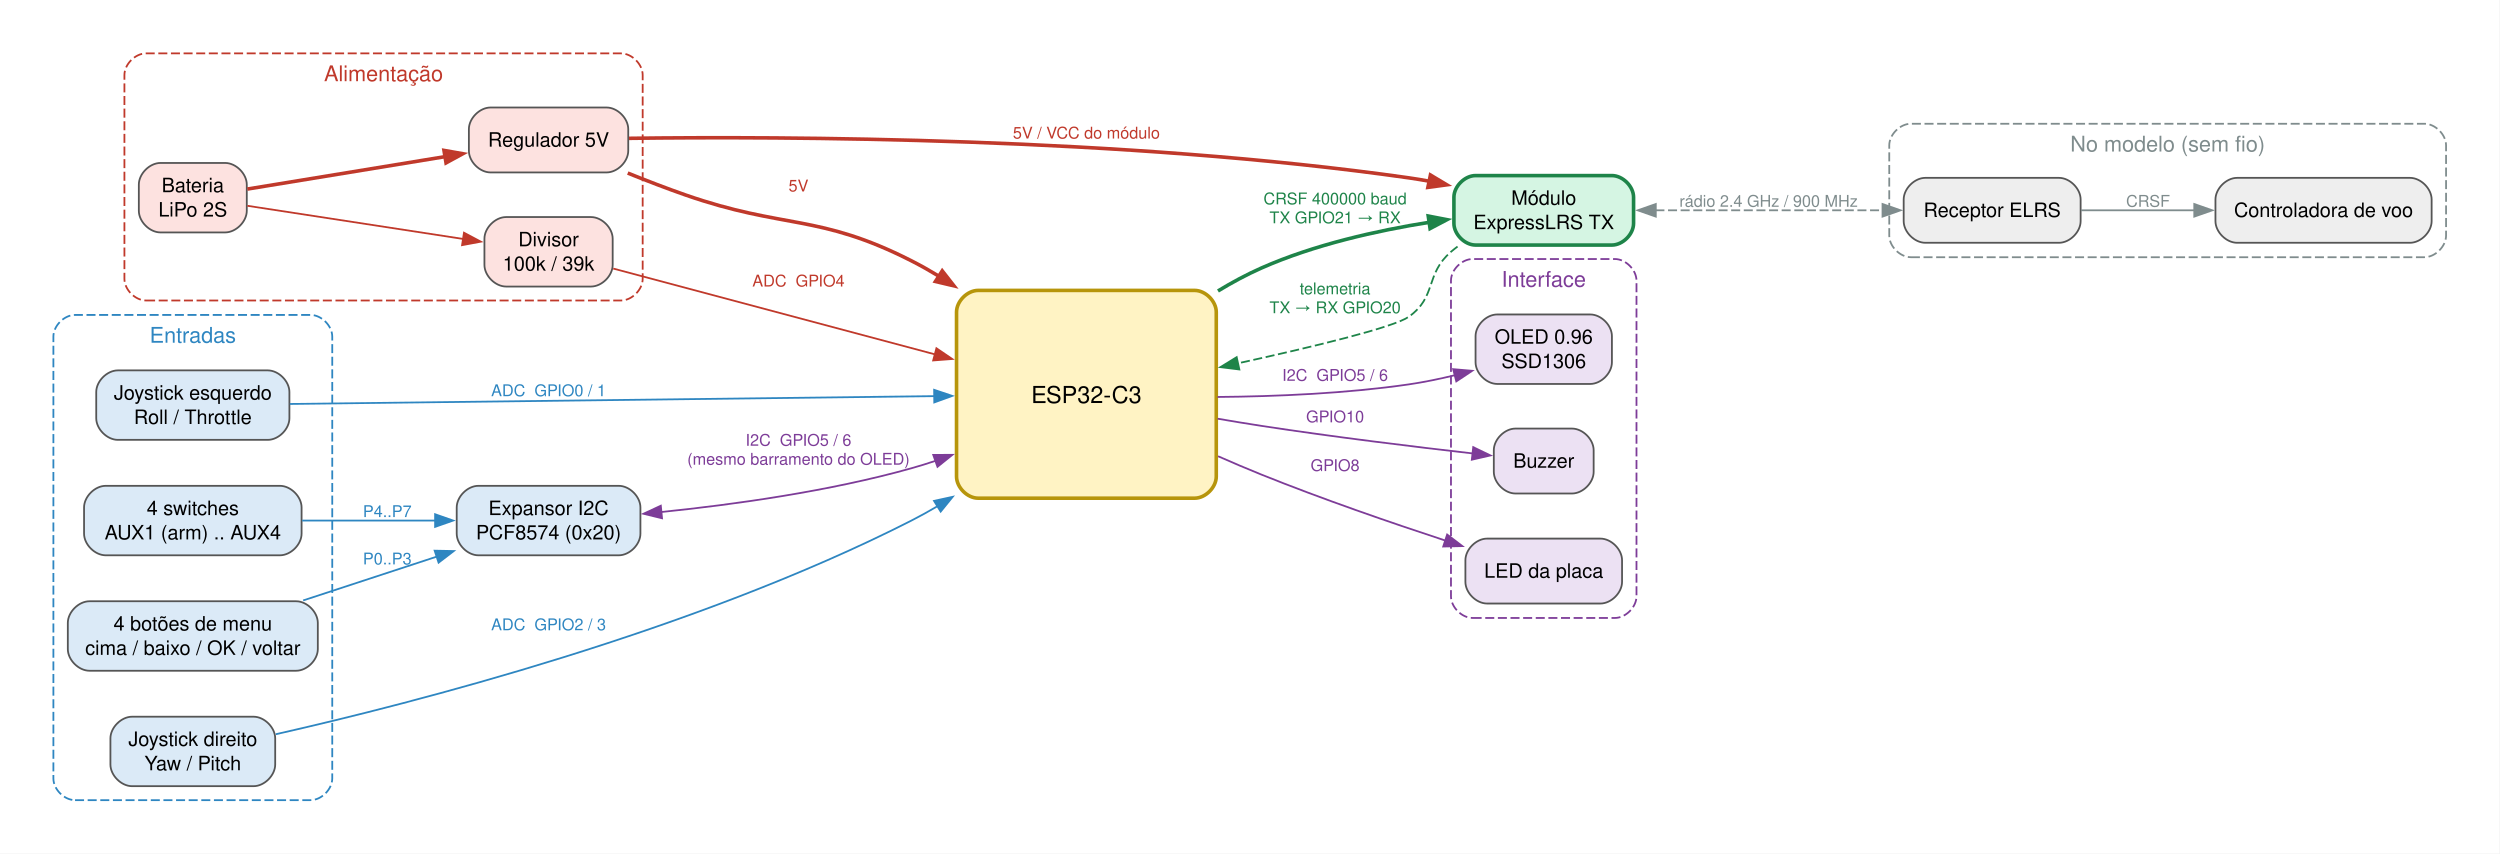
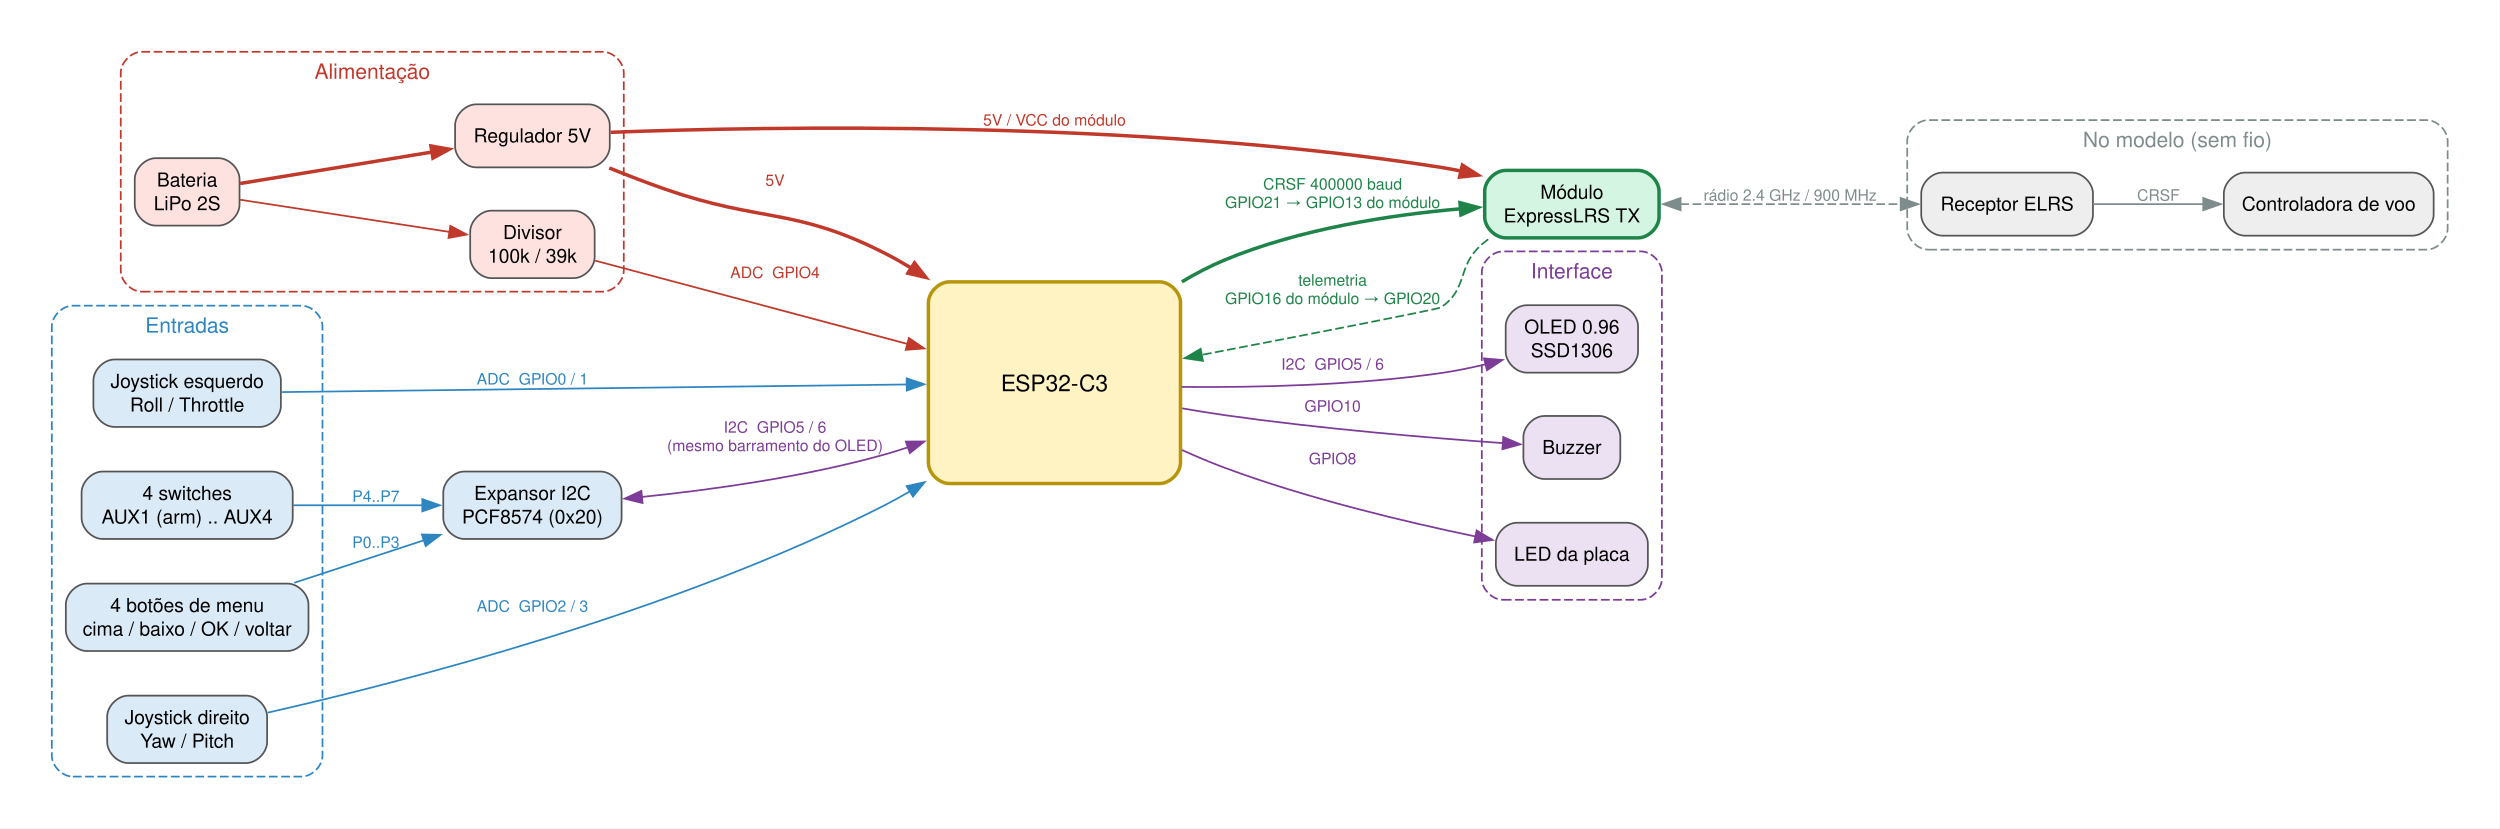
- <svg xmlns="http://www.w3.org/2000/svg" width="1386pt" height="473pt" viewBox="0.00 0.00 1386.00 473.00">
+ <svg xmlns="http://www.w3.org/2000/svg" width="1428pt" height="473pt" viewBox="0.00 0.00 1428.00 473.00">
  <g id="graph0" class="graph" transform="scale(1 1) rotate(0) translate(21.6 451.6)">
-     <polygon fill="white" stroke="none" points="-21.6,21.6 -21.6,-451.6 1364.1,-451.6 1364.1,21.6 -21.6,21.6" />
+     <polygon fill="white" stroke="none" points="-21.6,21.6 -21.6,-451.6 1406.1,-451.6 1406.1,21.6 -21.6,21.6" />
    <g id="clust1" class="cluster">
      <path fill="white" stroke="#c0392b" stroke-dasharray="5,2" d="M59.38,-285C59.38,-285 322.7,-285 322.7,-285 328.7,-285 334.7,-291 334.7,-297 334.7,-297 334.7,-410 334.7,-410 334.7,-416 328.7,-422 322.7,-422 322.7,-422 59.38,-422 59.38,-422 53.38,-422 47.38,-416 47.38,-410 47.38,-410 47.38,-297 47.38,-297 47.38,-291 53.38,-285 59.38,-285" />
      <text xml:space="preserve" text-anchor="middle" x="191.04" y="-406.6" font-family="Helvetica,sans-Serif" font-size="12.00" fill="#c0392b">Alimentação</text>
    </g>
    <g id="clust2" class="cluster">
      <path fill="white" stroke="#2e86c1" stroke-dasharray="5,2" d="M20,-8C20,-8 150.6,-8 150.6,-8 156.6,-8 162.6,-14 162.6,-20 162.6,-20 162.6,-265 162.6,-265 162.6,-271 156.6,-277 150.6,-277 150.6,-277 20,-277 20,-277 14,-277 8,-271 8,-265 8,-265 8,-20 8,-20 8,-14 14,-8 20,-8" />
      <text xml:space="preserve" text-anchor="middle" x="85.3" y="-261.6" font-family="Helvetica,sans-Serif" font-size="12.00" fill="#2e86c1">Entradas</text>
    </g>
    <g id="clust3" class="cluster">
-       <path fill="white" stroke="#7d3c98" stroke-dasharray="5,2" d="M794.82,-109C794.82,-109 873.67,-109 873.67,-109 879.67,-109 885.67,-115 885.67,-121 885.67,-121 885.67,-296 885.67,-296 885.67,-302 879.67,-308 873.67,-308 873.67,-308 794.82,-308 794.82,-308 788.82,-308 782.82,-302 782.82,-296 782.82,-296 782.82,-121 782.82,-121 782.82,-115 788.82,-109 794.82,-109" />
-       <text xml:space="preserve" text-anchor="middle" x="834.25" y="-292.6" font-family="Helvetica,sans-Serif" font-size="12.00" fill="#7d3c98">Interface</text>
+       <path fill="white" stroke="#7d3c98" stroke-dasharray="5,2" d="M836.82,-109C836.82,-109 915.67,-109 915.67,-109 921.67,-109 927.67,-115 927.67,-121 927.67,-121 927.67,-296 927.67,-296 927.67,-302 921.67,-308 915.67,-308 915.67,-308 836.82,-308 836.82,-308 830.82,-308 824.82,-302 824.82,-296 824.82,-296 824.82,-121 824.82,-121 824.82,-115 830.82,-109 836.82,-109" />
+       <text xml:space="preserve" text-anchor="middle" x="876.25" y="-292.6" font-family="Helvetica,sans-Serif" font-size="12.00" fill="#7d3c98">Interface</text>
    </g>
    <g id="clust4" class="cluster">
-       <path fill="white" stroke="#7f8c8d" stroke-dasharray="5,2" d="M1037.8,-309C1037.8,-309 1322.5,-309 1322.5,-309 1328.5,-309 1334.5,-315 1334.5,-321 1334.5,-321 1334.5,-371 1334.5,-371 1334.5,-377 1328.5,-383 1322.5,-383 1322.5,-383 1037.8,-383 1037.8,-383 1031.8,-383 1025.8,-377 1025.8,-371 1025.8,-371 1025.8,-321 1025.8,-321 1025.8,-315 1031.8,-309 1037.8,-309" />
-       <text xml:space="preserve" text-anchor="middle" x="1180.15" y="-367.6" font-family="Helvetica,sans-Serif" font-size="12.00" fill="#7f8c8d">No modelo (sem fio)</text>
+       <path fill="white" stroke="#7f8c8d" stroke-dasharray="5,2" d="M1079.8,-309C1079.8,-309 1364.5,-309 1364.5,-309 1370.5,-309 1376.5,-315 1376.5,-321 1376.5,-321 1376.5,-371 1376.5,-371 1376.5,-377 1370.5,-383 1364.5,-383 1364.5,-383 1079.8,-383 1079.8,-383 1073.8,-383 1067.8,-377 1067.8,-371 1067.8,-371 1067.8,-321 1067.8,-321 1067.8,-315 1073.8,-309 1079.8,-309" />
+       <text xml:space="preserve" text-anchor="middle" x="1222.15" y="-367.6" font-family="Helvetica,sans-Serif" font-size="12.00" fill="#7f8c8d">No modelo (sem fio)</text>
    </g>
    <g id="node1" class="node">
      <path fill="#fde2e0" stroke="#555555" d="M103.22,-361.26C103.22,-361.26 67.37,-361.26 67.37,-361.26 61.37,-361.26 55.37,-355.26 55.37,-349.26 55.37,-349.26 55.37,-334.74 55.37,-334.74 55.37,-328.74 61.37,-322.74 67.37,-322.74 67.37,-322.74 103.22,-322.74 103.22,-322.74 109.22,-322.74 115.22,-328.74 115.22,-334.74 115.22,-334.74 115.22,-349.26 115.22,-349.26 115.22,-355.26 109.22,-361.26 103.22,-361.26" />
      <text xml:space="preserve" text-anchor="middle" x="85.3" y="-345.05" font-family="Helvetica,sans-Serif" font-size="11.00">Bateria</text>
      <text xml:space="preserve" text-anchor="middle" x="85.3" y="-331.55" font-family="Helvetica,sans-Serif" font-size="11.00">LiPo 2S</text>
    </g>
    <g id="node2" class="node">
      <path fill="#fde2e0" stroke="#555555" d="M314.7,-392C314.7,-392 250.35,-392 250.35,-392 244.35,-392 238.35,-386 238.35,-380 238.35,-380 238.35,-368 238.35,-368 238.35,-362 244.35,-356 250.35,-356 250.35,-356 314.7,-356 314.7,-356 320.7,-356 326.7,-362 326.7,-368 326.7,-368 326.7,-380 326.7,-380 326.7,-386 320.7,-392 314.7,-392" />
      <text xml:space="preserve" text-anchor="middle" x="282.52" y="-370.3" font-family="Helvetica,sans-Serif" font-size="11.00">Regulador 5V</text>
    </g>
    <g id="edge1" class="edge">
      <path fill="none" stroke="#c0392b" stroke-width="2" d="M115.53,-346.79C144.42,-351.53 189.38,-358.9 225.23,-364.77" />
      <polygon fill="#c0392b" stroke="#c0392b" stroke-width="2" points="224.55,-368.21 234.99,-366.37 225.68,-361.3 224.55,-368.21" />
    </g>
    <g id="node3" class="node">
      <path fill="#fde2e0" stroke="#555555" d="M306.07,-331.26C306.07,-331.26 258.97,-331.26 258.97,-331.26 252.97,-331.26 246.97,-325.26 246.97,-319.26 246.97,-319.26 246.97,-304.74 246.97,-304.74 246.97,-298.74 252.97,-292.74 258.97,-292.74 258.97,-292.74 306.07,-292.74 306.07,-292.74 312.07,-292.74 318.07,-298.74 318.07,-304.74 318.07,-304.74 318.07,-319.26 318.07,-319.26 318.07,-325.26 312.07,-331.26 306.07,-331.26" />
      <text xml:space="preserve" text-anchor="middle" x="282.52" y="-315.05" font-family="Helvetica,sans-Serif" font-size="11.00">Divisor</text>
      <text xml:space="preserve" text-anchor="middle" x="282.52" y="-301.55" font-family="Helvetica,sans-Serif" font-size="11.00">100k / 39k</text>
    </g>
    <g id="edge4" class="edge">
      <path fill="none" stroke="#c0392b" d="M115.53,-337.51C147.24,-332.64 198.31,-324.79 235.44,-319.08" />
      <polygon fill="#c0392b" stroke="#c0392b" points="235.63,-322.59 244.98,-317.62 234.57,-315.68 235.63,-322.59" />
    </g>
    <g id="node8" class="node">
      <path fill="#fff3c4" stroke="#b7950b" stroke-width="2" d="M640.7,-290.6C640.7,-290.6 520.7,-290.6 520.7,-290.6 514.7,-290.6 508.7,-284.6 508.7,-278.6 508.7,-278.6 508.7,-187.4 508.7,-187.4 508.7,-181.4 514.7,-175.4 520.7,-175.4 520.7,-175.4 640.7,-175.4 640.7,-175.4 646.7,-175.4 652.7,-181.4 652.7,-187.4 652.7,-187.4 652.7,-278.6 652.7,-278.6 652.7,-284.6 646.7,-290.6 640.7,-290.6" />
      <text xml:space="preserve" text-anchor="middle" x="580.7" y="-228.15" font-family="Helvetica,sans-Serif" font-size="13.00">ESP32-C3</text>
    </g>
    <g id="edge2" class="edge">
      <path fill="none" stroke="#c0392b" stroke-width="2" d="M326.42,-355.65C336.83,-351.45 347.97,-347.15 358.45,-343.5 413.21,-324.43 432.01,-333.27 483.7,-307 488.8,-304.41 493.89,-301.54 498.93,-298.47" />
      <polygon fill="#c0392b" stroke="#c0392b" stroke-width="2" points="500.77,-301.45 507.3,-293.11 496.99,-295.55 500.77,-301.45" />
      <text xml:space="preserve" text-anchor="middle" x="421.07" y="-345.45" font-family="Helvetica,sans-Serif" font-size="9.00" fill="#c0392b">5V</text>
    </g>
    <g id="node12" class="node">
-       <path fill="#d5f5e3" stroke="#1e8449" stroke-width="2" d="M872.05,-354.26C872.05,-354.26 796.45,-354.26 796.45,-354.26 790.45,-354.26 784.45,-348.26 784.45,-342.26 784.45,-342.26 784.45,-327.74 784.45,-327.74 784.45,-321.74 790.45,-315.74 796.45,-315.74 796.45,-315.74 872.05,-315.74 872.05,-315.74 878.05,-315.74 884.05,-321.74 884.05,-327.74 884.05,-327.74 884.05,-342.26 884.05,-342.26 884.05,-348.26 878.05,-354.26 872.05,-354.26" />
-       <text xml:space="preserve" text-anchor="middle" x="834.25" y="-338.05" font-family="Helvetica,sans-Serif" font-size="11.00">Módulo</text>
-       <text xml:space="preserve" text-anchor="middle" x="834.25" y="-324.55" font-family="Helvetica,sans-Serif" font-size="11.00">ExpressLRS TX</text>
+       <path fill="#d5f5e3" stroke="#1e8449" stroke-width="2" d="M914.05,-354.26C914.05,-354.26 838.45,-354.26 838.45,-354.26 832.45,-354.26 826.45,-348.26 826.45,-342.26 826.45,-342.26 826.45,-327.74 826.45,-327.74 826.45,-321.74 832.45,-315.74 838.45,-315.74 838.45,-315.74 914.05,-315.74 914.05,-315.74 920.05,-315.74 926.05,-321.74 926.05,-327.74 926.05,-327.74 926.05,-342.26 926.05,-342.26 926.05,-348.26 920.05,-354.26 914.05,-354.26" />
+       <text xml:space="preserve" text-anchor="middle" x="876.25" y="-338.05" font-family="Helvetica,sans-Serif" font-size="11.00">Módulo</text>
+       <text xml:space="preserve" text-anchor="middle" x="876.25" y="-324.55" font-family="Helvetica,sans-Serif" font-size="11.00">ExpressLRS TX</text>
    </g>
    <g id="edge3" class="edge">
-       <path fill="none" stroke="#c0392b" stroke-width="2" d="M327.1,-374.91C411.17,-376.03 601.43,-375.54 759.45,-353 763.24,-352.46 767.13,-351.81 771.03,-351.08" />
-       <polygon fill="#c0392b" stroke="#c0392b" stroke-width="2" points="771.43,-354.57 780.52,-349.14 770.02,-347.72 771.43,-354.57" />
-       <text xml:space="preserve" text-anchor="middle" x="580.7" y="-374.79" font-family="Helvetica,sans-Serif" font-size="9.00" fill="#c0392b">5V / VCC do módulo</text>
+       <path fill="none" stroke="#c0392b" stroke-width="2" d="M327.17,-376.02C416.73,-379.4 627.47,-383.36 801.45,-356 805.27,-355.4 809.18,-354.66 813.1,-353.83" />
+       <polygon fill="#c0392b" stroke="#c0392b" stroke-width="2" points="813.72,-357.28 822.65,-351.59 812.11,-350.47 813.72,-357.28" />
+       <text xml:space="preserve" text-anchor="middle" x="580.7" y="-379.88" font-family="Helvetica,sans-Serif" font-size="9.00" fill="#c0392b">5V / VCC do módulo</text>
    </g>
    <g id="edge5" class="edge">
      <path fill="none" stroke="#c0392b" d="M318.37,-302.71C361.99,-291.07 438.12,-270.76 497,-255.06" />
      <polygon fill="#c0392b" stroke="#c0392b" points="497.55,-258.53 506.31,-252.57 495.75,-251.77 497.55,-258.53" />
      <text xml:space="preserve" text-anchor="middle" x="421.07" y="-292.76" font-family="Helvetica,sans-Serif" font-size="9.00" fill="#c0392b">ADC  GPIO4</text>
    </g>
    <g id="node4" class="node">
      <path fill="#dbeaf7" stroke="#555555" d="M126.85,-246.26C126.85,-246.26 43.75,-246.26 43.75,-246.26 37.75,-246.26 31.75,-240.26 31.75,-234.26 31.75,-234.26 31.75,-219.74 31.75,-219.74 31.75,-213.74 37.75,-207.74 43.75,-207.74 43.75,-207.74 126.85,-207.74 126.85,-207.74 132.85,-207.74 138.85,-213.74 138.85,-219.74 138.85,-219.74 138.85,-234.26 138.85,-234.26 138.85,-240.26 132.85,-246.26 126.85,-246.26" />
      <text xml:space="preserve" text-anchor="middle" x="85.3" y="-230.05" font-family="Helvetica,sans-Serif" font-size="11.00">Joystick esquerdo</text>
      <text xml:space="preserve" text-anchor="middle" x="85.3" y="-216.55" font-family="Helvetica,sans-Serif" font-size="11.00">Roll / Throttle</text>
    </g>
    <g id="edge6" class="edge">
      <path fill="none" stroke="#2e86c1" d="M139.1,-227.64C224.68,-228.68 394.35,-230.75 496.35,-231.99" />
      <polygon fill="#2e86c1" stroke="#2e86c1" points="496.28,-235.49 506.32,-232.11 496.36,-228.49 496.28,-235.49" />
      <text xml:space="preserve" text-anchor="middle" x="282.52" y="-231.95" font-family="Helvetica,sans-Serif" font-size="9.00" fill="#2e86c1">ADC  GPIO0 / 1</text>
    </g>
    <g id="node5" class="node">
      <path fill="#dbeaf7" stroke="#555555" d="M118.97,-54.26C118.97,-54.26 51.62,-54.26 51.62,-54.26 45.62,-54.26 39.62,-48.26 39.62,-42.26 39.62,-42.26 39.62,-27.74 39.62,-27.74 39.62,-21.74 45.62,-15.74 51.62,-15.74 51.62,-15.74 118.97,-15.74 118.97,-15.74 124.97,-15.74 130.97,-21.74 130.97,-27.74 130.97,-27.74 130.97,-42.26 130.97,-42.26 130.97,-48.26 124.97,-54.26 118.97,-54.26" />
      <text xml:space="preserve" text-anchor="middle" x="85.3" y="-38.05" font-family="Helvetica,sans-Serif" font-size="11.00">Joystick direito</text>
      <text xml:space="preserve" text-anchor="middle" x="85.3" y="-24.55" font-family="Helvetica,sans-Serif" font-size="11.00">Yaw / Pitch</text>
    </g>
    <g id="edge7" class="edge">
      <path fill="none" stroke="#2e86c1" d="M131.32,-44.55C206.95,-61.66 363.06,-101.6 483.7,-163 488.5,-165.44 493.32,-168.12 498.11,-170.95" />
      <polygon fill="#2e86c1" stroke="#2e86c1" points="496.23,-173.91 506.58,-176.17 499.91,-167.95 496.23,-173.91" />
      <text xml:space="preserve" text-anchor="middle" x="282.52" y="-102.19" font-family="Helvetica,sans-Serif" font-size="9.00" fill="#2e86c1">ADC  GPIO2 / 3</text>
    </g>
    <g id="node6" class="node">
      <path fill="#dbeaf7" stroke="#555555" d="M142.6,-118.26C142.6,-118.26 28,-118.26 28,-118.26 22,-118.26 16,-112.26 16,-106.26 16,-106.26 16,-91.74 16,-91.74 16,-85.74 22,-79.74 28,-79.74 28,-79.74 142.6,-79.74 142.6,-79.74 148.6,-79.74 154.6,-85.74 154.6,-91.74 154.6,-91.74 154.6,-106.26 154.6,-106.26 154.6,-112.26 148.6,-118.26 142.6,-118.26" />
      <text xml:space="preserve" text-anchor="middle" x="85.3" y="-102.05" font-family="Helvetica,sans-Serif" font-size="11.00">4 botões de menu</text>
      <text xml:space="preserve" text-anchor="middle" x="85.3" y="-88.55" font-family="Helvetica,sans-Serif" font-size="11.00">cima / baixo / OK / voltar</text>
    </g>
    <g id="node15" class="node">
      <path fill="#dbeaf7" stroke="#555555" d="M321.45,-182.26C321.45,-182.26 243.6,-182.26 243.6,-182.26 237.6,-182.26 231.6,-176.26 231.6,-170.26 231.6,-170.26 231.6,-155.74 231.6,-155.74 231.6,-149.74 237.6,-143.74 243.6,-143.74 243.6,-143.74 321.45,-143.74 321.45,-143.74 327.45,-143.74 333.45,-149.74 333.45,-155.74 333.45,-155.74 333.45,-170.26 333.45,-170.26 333.45,-176.26 327.45,-182.26 321.45,-182.26" />
      <text xml:space="preserve" text-anchor="middle" x="282.52" y="-166.05" font-family="Helvetica,sans-Serif" font-size="11.00">Expansor I2C</text>
      <text xml:space="preserve" text-anchor="middle" x="282.52" y="-152.55" font-family="Helvetica,sans-Serif" font-size="11.00">PCF8574 (0x20)</text>
    </g>
    <g id="edge8" class="edge">
      <path fill="none" stroke="#2e86c1" d="M146.47,-118.72C169.97,-126.43 196.89,-135.25 220.47,-142.99" />
      <polygon fill="#2e86c1" stroke="#2e86c1" points="219.37,-146.31 229.96,-146.1 221.55,-139.66 219.37,-146.31" />
      <text xml:space="preserve" text-anchor="middle" x="193.1" y="-138.68" font-family="Helvetica,sans-Serif" font-size="9.00" fill="#2e86c1">P0..P3</text>
    </g>
    <g id="node7" class="node">
      <path fill="#dbeaf7" stroke="#555555" d="M133.6,-182.26C133.6,-182.26 37,-182.26 37,-182.26 31,-182.26 25,-176.26 25,-170.26 25,-170.26 25,-155.74 25,-155.74 25,-149.74 31,-143.74 37,-143.74 37,-143.74 133.6,-143.74 133.6,-143.74 139.6,-143.74 145.6,-149.74 145.6,-155.74 145.6,-155.74 145.6,-170.26 145.6,-170.26 145.6,-176.26 139.6,-182.26 133.6,-182.26" />
      <text xml:space="preserve" text-anchor="middle" x="85.3" y="-166.05" font-family="Helvetica,sans-Serif" font-size="11.00">4 switches</text>
      <text xml:space="preserve" text-anchor="middle" x="85.3" y="-152.55" font-family="Helvetica,sans-Serif" font-size="11.00">AUX1 (arm) .. AUX4</text>
    </g>
    <g id="edge9" class="edge">
      <path fill="none" stroke="#2e86c1" d="M145.93,-163C169.35,-163 196.22,-163 219.83,-163" />
      <polygon fill="#2e86c1" stroke="#2e86c1" points="219.62,-166.5 229.62,-163 219.62,-159.5 219.62,-166.5" />
      <text xml:space="preserve" text-anchor="middle" x="193.1" y="-164.95" font-family="Helvetica,sans-Serif" font-size="9.00" fill="#2e86c1">P4..P7</text>
    </g>
    <g id="node9" class="node">
-       <path fill="#ece1f3" stroke="#555555" d="M860.05,-277.26C860.05,-277.26 808.45,-277.26 808.45,-277.26 802.45,-277.26 796.45,-271.26 796.45,-265.26 796.45,-265.26 796.45,-250.74 796.45,-250.74 796.45,-244.74 802.45,-238.74 808.45,-238.74 808.45,-238.74 860.05,-238.74 860.05,-238.74 866.05,-238.74 872.05,-244.74 872.05,-250.74 872.05,-250.74 872.05,-265.26 872.05,-265.26 872.05,-271.26 866.05,-277.26 860.05,-277.26" />
-       <text xml:space="preserve" text-anchor="middle" x="834.25" y="-261.05" font-family="Helvetica,sans-Serif" font-size="11.00">OLED 0.96</text>
-       <text xml:space="preserve" text-anchor="middle" x="834.25" y="-247.55" font-family="Helvetica,sans-Serif" font-size="11.00">SSD1306</text>
+       <path fill="#ece1f3" stroke="#555555" d="M902.05,-277.26C902.05,-277.26 850.45,-277.26 850.45,-277.26 844.45,-277.26 838.45,-271.26 838.45,-265.26 838.45,-265.26 838.45,-250.74 838.45,-250.74 838.45,-244.74 844.45,-238.74 850.45,-238.74 850.45,-238.74 902.05,-238.74 902.05,-238.74 908.05,-238.74 914.05,-244.74 914.05,-250.74 914.05,-250.74 914.05,-265.26 914.05,-265.26 914.05,-271.26 908.05,-277.26 902.05,-277.26" />
+       <text xml:space="preserve" text-anchor="middle" x="876.25" y="-261.05" font-family="Helvetica,sans-Serif" font-size="11.00">OLED 0.96</text>
+       <text xml:space="preserve" text-anchor="middle" x="876.25" y="-247.55" font-family="Helvetica,sans-Serif" font-size="11.00">SSD1306</text>
    </g>
    <g id="edge15" class="edge">
-       <path fill="none" stroke="#7d3c98" d="M653.38,-231.52C685.91,-231.8 724.77,-233.45 759.45,-238.5 767.84,-239.72 776.64,-241.55 785.13,-243.61" />
-       <polygon fill="#7d3c98" stroke="#7d3c98" points="784.03,-246.94 794.58,-246.03 785.77,-240.16 784.03,-246.94" />
-       <text xml:space="preserve" text-anchor="middle" x="718.57" y="-240.45" font-family="Helvetica,sans-Serif" font-size="9.00" fill="#7d3c98">I2C  GPIO5 / 6</text>
+       <path fill="none" stroke="#7d3c98" d="M653.31,-230.59C696.43,-230.19 752.34,-231.49 801.45,-238.5 809.84,-239.7 818.65,-241.51 827.14,-243.56" />
+       <polygon fill="#7d3c98" stroke="#7d3c98" points="826.03,-246.89 836.59,-245.99 827.77,-240.11 826.03,-246.89" />
+       <text xml:space="preserve" text-anchor="middle" x="739.57" y="-240.45" font-family="Helvetica,sans-Serif" font-size="9.00" fill="#7d3c98">I2C  GPIO5 / 6</text>
    </g>
    <g id="node10" class="node">
-       <path fill="#ece1f3" stroke="#555555" d="M849.92,-214C849.92,-214 818.57,-214 818.57,-214 812.57,-214 806.57,-208 806.57,-202 806.57,-202 806.57,-190 806.57,-190 806.57,-184 812.57,-178 818.57,-178 818.57,-178 849.92,-178 849.92,-178 855.92,-178 861.92,-184 861.92,-190 861.92,-190 861.92,-202 861.92,-202 861.92,-208 855.92,-214 849.92,-214" />
-       <text xml:space="preserve" text-anchor="middle" x="834.25" y="-192.3" font-family="Helvetica,sans-Serif" font-size="11.00">Buzzer</text>
+       <path fill="#ece1f3" stroke="#555555" d="M891.92,-214C891.92,-214 860.57,-214 860.57,-214 854.57,-214 848.57,-208 848.57,-202 848.57,-202 848.57,-190 848.57,-190 848.57,-184 854.57,-178 860.57,-178 860.57,-178 891.92,-178 891.92,-178 897.92,-178 903.92,-184 903.92,-190 903.92,-190 903.92,-202 903.92,-202 903.92,-208 897.92,-214 891.92,-214" />
+       <text xml:space="preserve" text-anchor="middle" x="876.25" y="-192.3" font-family="Helvetica,sans-Serif" font-size="11.00">Buzzer</text>
    </g>
    <g id="edge16" class="edge">
-       <path fill="none" stroke="#7d3c98" d="M653.44,-219.47C661.61,-218.07 669.83,-216.71 677.7,-215.5 717.54,-209.38 763.33,-203.81 794.87,-200.21" />
-       <polygon fill="#7d3c98" stroke="#7d3c98" points="795.16,-203.7 804.71,-199.1 794.38,-196.74 795.16,-203.7" />
-       <text xml:space="preserve" text-anchor="middle" x="718.57" y="-217.45" font-family="Helvetica,sans-Serif" font-size="9.00" fill="#7d3c98">GPIO10</text>
+       <path fill="none" stroke="#7d3c98" d="M653.65,-218.35C661.74,-216.94 669.89,-215.62 677.7,-214.5 732.83,-206.63 797.11,-201.32 837,-198.48" />
+       <polygon fill="#7d3c98" stroke="#7d3c98" points="837.07,-201.98 846.8,-197.8 836.58,-195 837.07,-201.98" />
+       <text xml:space="preserve" text-anchor="middle" x="739.57" y="-216.45" font-family="Helvetica,sans-Serif" font-size="9.00" fill="#7d3c98">GPIO10</text>
    </g>
    <g id="node11" class="node">
-       <path fill="#ece1f3" stroke="#555555" d="M865.67,-153C865.67,-153 802.82,-153 802.82,-153 796.82,-153 790.82,-147 790.82,-141 790.82,-141 790.82,-129 790.82,-129 790.82,-123 796.82,-117 802.82,-117 802.82,-117 865.67,-117 865.67,-117 871.67,-117 877.67,-123 877.67,-129 877.67,-129 877.67,-141 877.67,-141 877.67,-147 871.67,-153 865.67,-153" />
-       <text xml:space="preserve" text-anchor="middle" x="834.25" y="-131.3" font-family="Helvetica,sans-Serif" font-size="11.00">LED da placa</text>
+       <path fill="#ece1f3" stroke="#555555" d="M907.67,-153C907.67,-153 844.82,-153 844.82,-153 838.82,-153 832.82,-147 832.82,-141 832.82,-141 832.82,-129 832.82,-129 832.82,-123 838.82,-117 844.82,-117 844.82,-117 907.67,-117 907.67,-117 913.67,-117 919.67,-123 919.67,-129 919.67,-129 919.67,-141 919.67,-141 919.67,-147 913.67,-153 907.67,-153" />
+       <text xml:space="preserve" text-anchor="middle" x="876.25" y="-131.3" font-family="Helvetica,sans-Serif" font-size="11.00">LED da placa</text>
    </g>
    <g id="edge17" class="edge">
-       <path fill="none" stroke="#7d3c98" d="M653.69,-198.66C661.74,-195.11 669.86,-191.66 677.7,-188.5 711.2,-175.01 749.57,-161.8 779.81,-151.87" />
-       <polygon fill="#7d3c98" stroke="#7d3c98" points="780.7,-155.26 789.12,-148.84 778.53,-148.61 780.7,-155.26" />
-       <text xml:space="preserve" text-anchor="middle" x="718.57" y="-190.45" font-family="Helvetica,sans-Serif" font-size="9.00" fill="#7d3c98">GPIO8</text>
+       <path fill="none" stroke="#7d3c98" d="M653.53,-194.57C661.57,-190.91 669.74,-187.47 677.7,-184.5 724.99,-166.88 780.97,-153.52 821.24,-145.15" />
+       <polygon fill="#7d3c98" stroke="#7d3c98" points="821.84,-148.6 830.94,-143.17 820.44,-141.74 821.84,-148.6" />
+       <text xml:space="preserve" text-anchor="middle" x="739.57" y="-186.45" font-family="Helvetica,sans-Serif" font-size="9.00" fill="#7d3c98">GPIO8</text>
    </g>
    <g id="edge11" class="edge">
-       <path fill="none" stroke="#1e8449" stroke-width="2" d="M653.64,-290.29C661.49,-295.05 669.59,-299.41 677.7,-303 707.02,-315.97 741.8,-323.76 771.03,-328.4" />
-       <polygon fill="#1e8449" stroke="#1e8449" stroke-width="2" points="770.21,-331.82 780.61,-329.82 771.23,-324.89 770.21,-331.82" />
-       <text xml:space="preserve" text-anchor="middle" x="718.57" y="-338.31" font-family="Helvetica,sans-Serif" font-size="9.00" fill="#1e8449">CRSF 400000 baud</text>
-       <text xml:space="preserve" text-anchor="middle" x="718.57" y="-327.81" font-family="Helvetica,sans-Serif" font-size="9.00" fill="#1e8449">TX GPIO21 → RX</text>
+       <path fill="none" stroke="#1e8449" stroke-width="2" d="M653.48,-290.64C661.37,-295.34 669.51,-299.58 677.7,-303 720.72,-320.95 772.9,-328.87 812.83,-332.35" />
+       <polygon fill="#1e8449" stroke="#1e8449" stroke-width="2" points="812.34,-335.82 822.59,-333.11 812.89,-328.85 812.34,-335.82" />
+       <text xml:space="preserve" text-anchor="middle" x="739.57" y="-343.32" font-family="Helvetica,sans-Serif" font-size="9.00" fill="#1e8449">CRSF 400000 baud</text>
+       <text xml:space="preserve" text-anchor="middle" x="739.57" y="-332.82" font-family="Helvetica,sans-Serif" font-size="9.00" fill="#1e8449">GPIO21 → GPIO13 do módulo</text>
    </g>
    <g id="edge12" class="edge">
-       <path fill="none" stroke="#1e8449" stroke-dasharray="5,2" d="M786.47,-314.91C785.21,-313.97 783.99,-313.01 782.82,-312 768.38,-299.54 775.02,-287.02 759.45,-276 751.17,-270.13 706.81,-259.4 664.49,-250.13" />
-       <polygon fill="#1e8449" stroke="#1e8449" points="665.5,-246.76 654.98,-248.06 664.01,-253.6 665.5,-246.76" />
-       <text xml:space="preserve" text-anchor="middle" x="718.57" y="-288.45" font-family="Helvetica,sans-Serif" font-size="9.00" fill="#1e8449">telemetria</text>
-       <text xml:space="preserve" text-anchor="middle" x="718.57" y="-277.95" font-family="Helvetica,sans-Serif" font-size="9.00" fill="#1e8449">TX → RX GPIO20</text>
+       <path fill="none" stroke="#1e8449" stroke-dasharray="5,2" d="M828.47,-314.91C827.21,-313.97 825.99,-313.01 824.82,-312 810.38,-299.54 817.26,-286.68 801.45,-276 799.95,-274.99 726.17,-260.67 664.52,-248.83" />
+       <polygon fill="#1e8449" stroke="#1e8449" points="665.53,-245.46 655.05,-247.01 664.21,-252.33 665.53,-245.46" />
+       <text xml:space="preserve" text-anchor="middle" x="739.57" y="-288.45" font-family="Helvetica,sans-Serif" font-size="9.00" fill="#1e8449">telemetria</text>
+       <text xml:space="preserve" text-anchor="middle" x="739.57" y="-277.95" font-family="Helvetica,sans-Serif" font-size="9.00" fill="#1e8449">GPIO16 do módulo → GPIO20</text>
    </g>
    <g id="node13" class="node">
-       <path fill="#eeeeee" stroke="#555555" d="M1119.9,-353C1119.9,-353 1045.8,-353 1045.8,-353 1039.8,-353 1033.8,-347 1033.8,-341 1033.8,-341 1033.8,-329 1033.8,-329 1033.8,-323 1039.8,-317 1045.8,-317 1045.8,-317 1119.9,-317 1119.9,-317 1125.9,-317 1131.9,-323 1131.9,-329 1131.9,-329 1131.9,-341 1131.9,-341 1131.9,-347 1125.9,-353 1119.9,-353" />
-       <text xml:space="preserve" text-anchor="middle" x="1082.85" y="-331.3" font-family="Helvetica,sans-Serif" font-size="11.00">Receptor ELRS</text>
+       <path fill="#eeeeee" stroke="#555555" d="M1161.9,-353C1161.9,-353 1087.8,-353 1087.8,-353 1081.8,-353 1075.8,-347 1075.8,-341 1075.8,-341 1075.8,-329 1075.8,-329 1075.8,-323 1081.8,-317 1087.8,-317 1087.8,-317 1161.9,-317 1161.9,-317 1167.9,-317 1173.9,-323 1173.9,-329 1173.9,-329 1173.9,-341 1173.9,-341 1173.9,-347 1167.9,-353 1161.9,-353" />
+       <text xml:space="preserve" text-anchor="middle" x="1124.85" y="-331.3" font-family="Helvetica,sans-Serif" font-size="11.00">Receptor ELRS</text>
    </g>
    <g id="edge13" class="edge">
-       <path fill="none" stroke="#7f8c8d" stroke-dasharray="5,2" d="M896.15,-335C934.56,-335 983.94,-335 1022.12,-335" />
-       <polygon fill="#7f8c8d" stroke="#7f8c8d" points="896.37,-331.5 886.37,-335 896.37,-338.5 896.37,-331.5" />
-       <polygon fill="#7f8c8d" stroke="#7f8c8d" points="1022.07,-338.5 1032.07,-335 1022.07,-331.5 1022.07,-338.5" />
-       <text xml:space="preserve" text-anchor="middle" x="958.92" y="-336.95" font-family="Helvetica,sans-Serif" font-size="9.00" fill="#7f8c8d">rádio 2.4 GHz / 900 MHz</text>
+       <path fill="none" stroke="#7f8c8d" stroke-dasharray="5,2" d="M938.15,-335C976.56,-335 1025.94,-335 1064.12,-335" />
+       <polygon fill="#7f8c8d" stroke="#7f8c8d" points="938.37,-331.5 928.37,-335 938.37,-338.5 938.37,-331.5" />
+       <polygon fill="#7f8c8d" stroke="#7f8c8d" points="1064.07,-338.5 1074.07,-335 1064.07,-331.5 1064.07,-338.5" />
+       <text xml:space="preserve" text-anchor="middle" x="1000.92" y="-336.95" font-family="Helvetica,sans-Serif" font-size="9.00" fill="#7f8c8d">rádio 2.4 GHz / 900 MHz</text>
    </g>
    <g id="node14" class="node">
-       <path fill="#eeeeee" stroke="#555555" d="M1314.5,-353C1314.5,-353 1218.65,-353 1218.65,-353 1212.65,-353 1206.65,-347 1206.65,-341 1206.65,-341 1206.65,-329 1206.65,-329 1206.65,-323 1212.65,-317 1218.65,-317 1218.65,-317 1314.5,-317 1314.5,-317 1320.5,-317 1326.5,-323 1326.5,-329 1326.5,-329 1326.5,-341 1326.5,-341 1326.5,-347 1320.5,-353 1314.5,-353" />
-       <text xml:space="preserve" text-anchor="middle" x="1266.57" y="-331.3" font-family="Helvetica,sans-Serif" font-size="11.00">Controladora de voo</text>
+       <path fill="#eeeeee" stroke="#555555" d="M1356.5,-353C1356.5,-353 1260.65,-353 1260.65,-353 1254.65,-353 1248.65,-347 1248.65,-341 1248.65,-341 1248.65,-329 1248.65,-329 1248.65,-323 1254.65,-317 1260.65,-317 1260.65,-317 1356.5,-317 1356.5,-317 1362.5,-317 1368.5,-323 1368.5,-329 1368.5,-329 1368.5,-341 1368.5,-341 1368.5,-347 1362.5,-353 1356.5,-353" />
+       <text xml:space="preserve" text-anchor="middle" x="1308.57" y="-331.3" font-family="Helvetica,sans-Serif" font-size="11.00">Controladora de voo</text>
    </g>
    <g id="edge14" class="edge">
-       <path fill="none" stroke="#7f8c8d" d="M1132.07,-335C1151.32,-335 1173.88,-335 1194.91,-335" />
-       <polygon fill="#7f8c8d" stroke="#7f8c8d" points="1194.9,-338.5 1204.9,-335 1194.9,-331.5 1194.9,-338.5" />
-       <text xml:space="preserve" text-anchor="middle" x="1169.27" y="-336.95" font-family="Helvetica,sans-Serif" font-size="9.00" fill="#7f8c8d">CRSF</text>
+       <path fill="none" stroke="#7f8c8d" d="M1174.07,-335C1193.32,-335 1215.88,-335 1236.91,-335" />
+       <polygon fill="#7f8c8d" stroke="#7f8c8d" points="1236.9,-338.5 1246.9,-335 1236.9,-331.5 1236.9,-338.5" />
+       <text xml:space="preserve" text-anchor="middle" x="1211.27" y="-336.95" font-family="Helvetica,sans-Serif" font-size="9.00" fill="#7f8c8d">CRSF</text>
    </g>
    <g id="edge10" class="edge">
      <path fill="none" stroke="#7d3c98" d="M345.09,-167.75C385.12,-171.85 438.16,-179.21 483.7,-192 488.17,-193.25 492.7,-194.67 497.24,-196.19" />
      <polygon fill="#7d3c98" stroke="#7d3c98" points="345.43,-164.27 335.14,-166.77 344.75,-171.23 345.43,-164.27" />
      <polygon fill="#7d3c98" stroke="#7d3c98" points="495.8,-199.4 506.4,-199.44 498.14,-192.8 495.8,-199.4" />
      <text xml:space="preserve" text-anchor="middle" x="421.07" y="-204.45" font-family="Helvetica,sans-Serif" font-size="9.00" fill="#7d3c98">I2C  GPIO5 / 6</text>
      <text xml:space="preserve" text-anchor="middle" x="421.07" y="-193.95" font-family="Helvetica,sans-Serif" font-size="9.00" fill="#7d3c98">(mesmo barramento do OLED)</text>
    </g>
  </g>
</svg>
